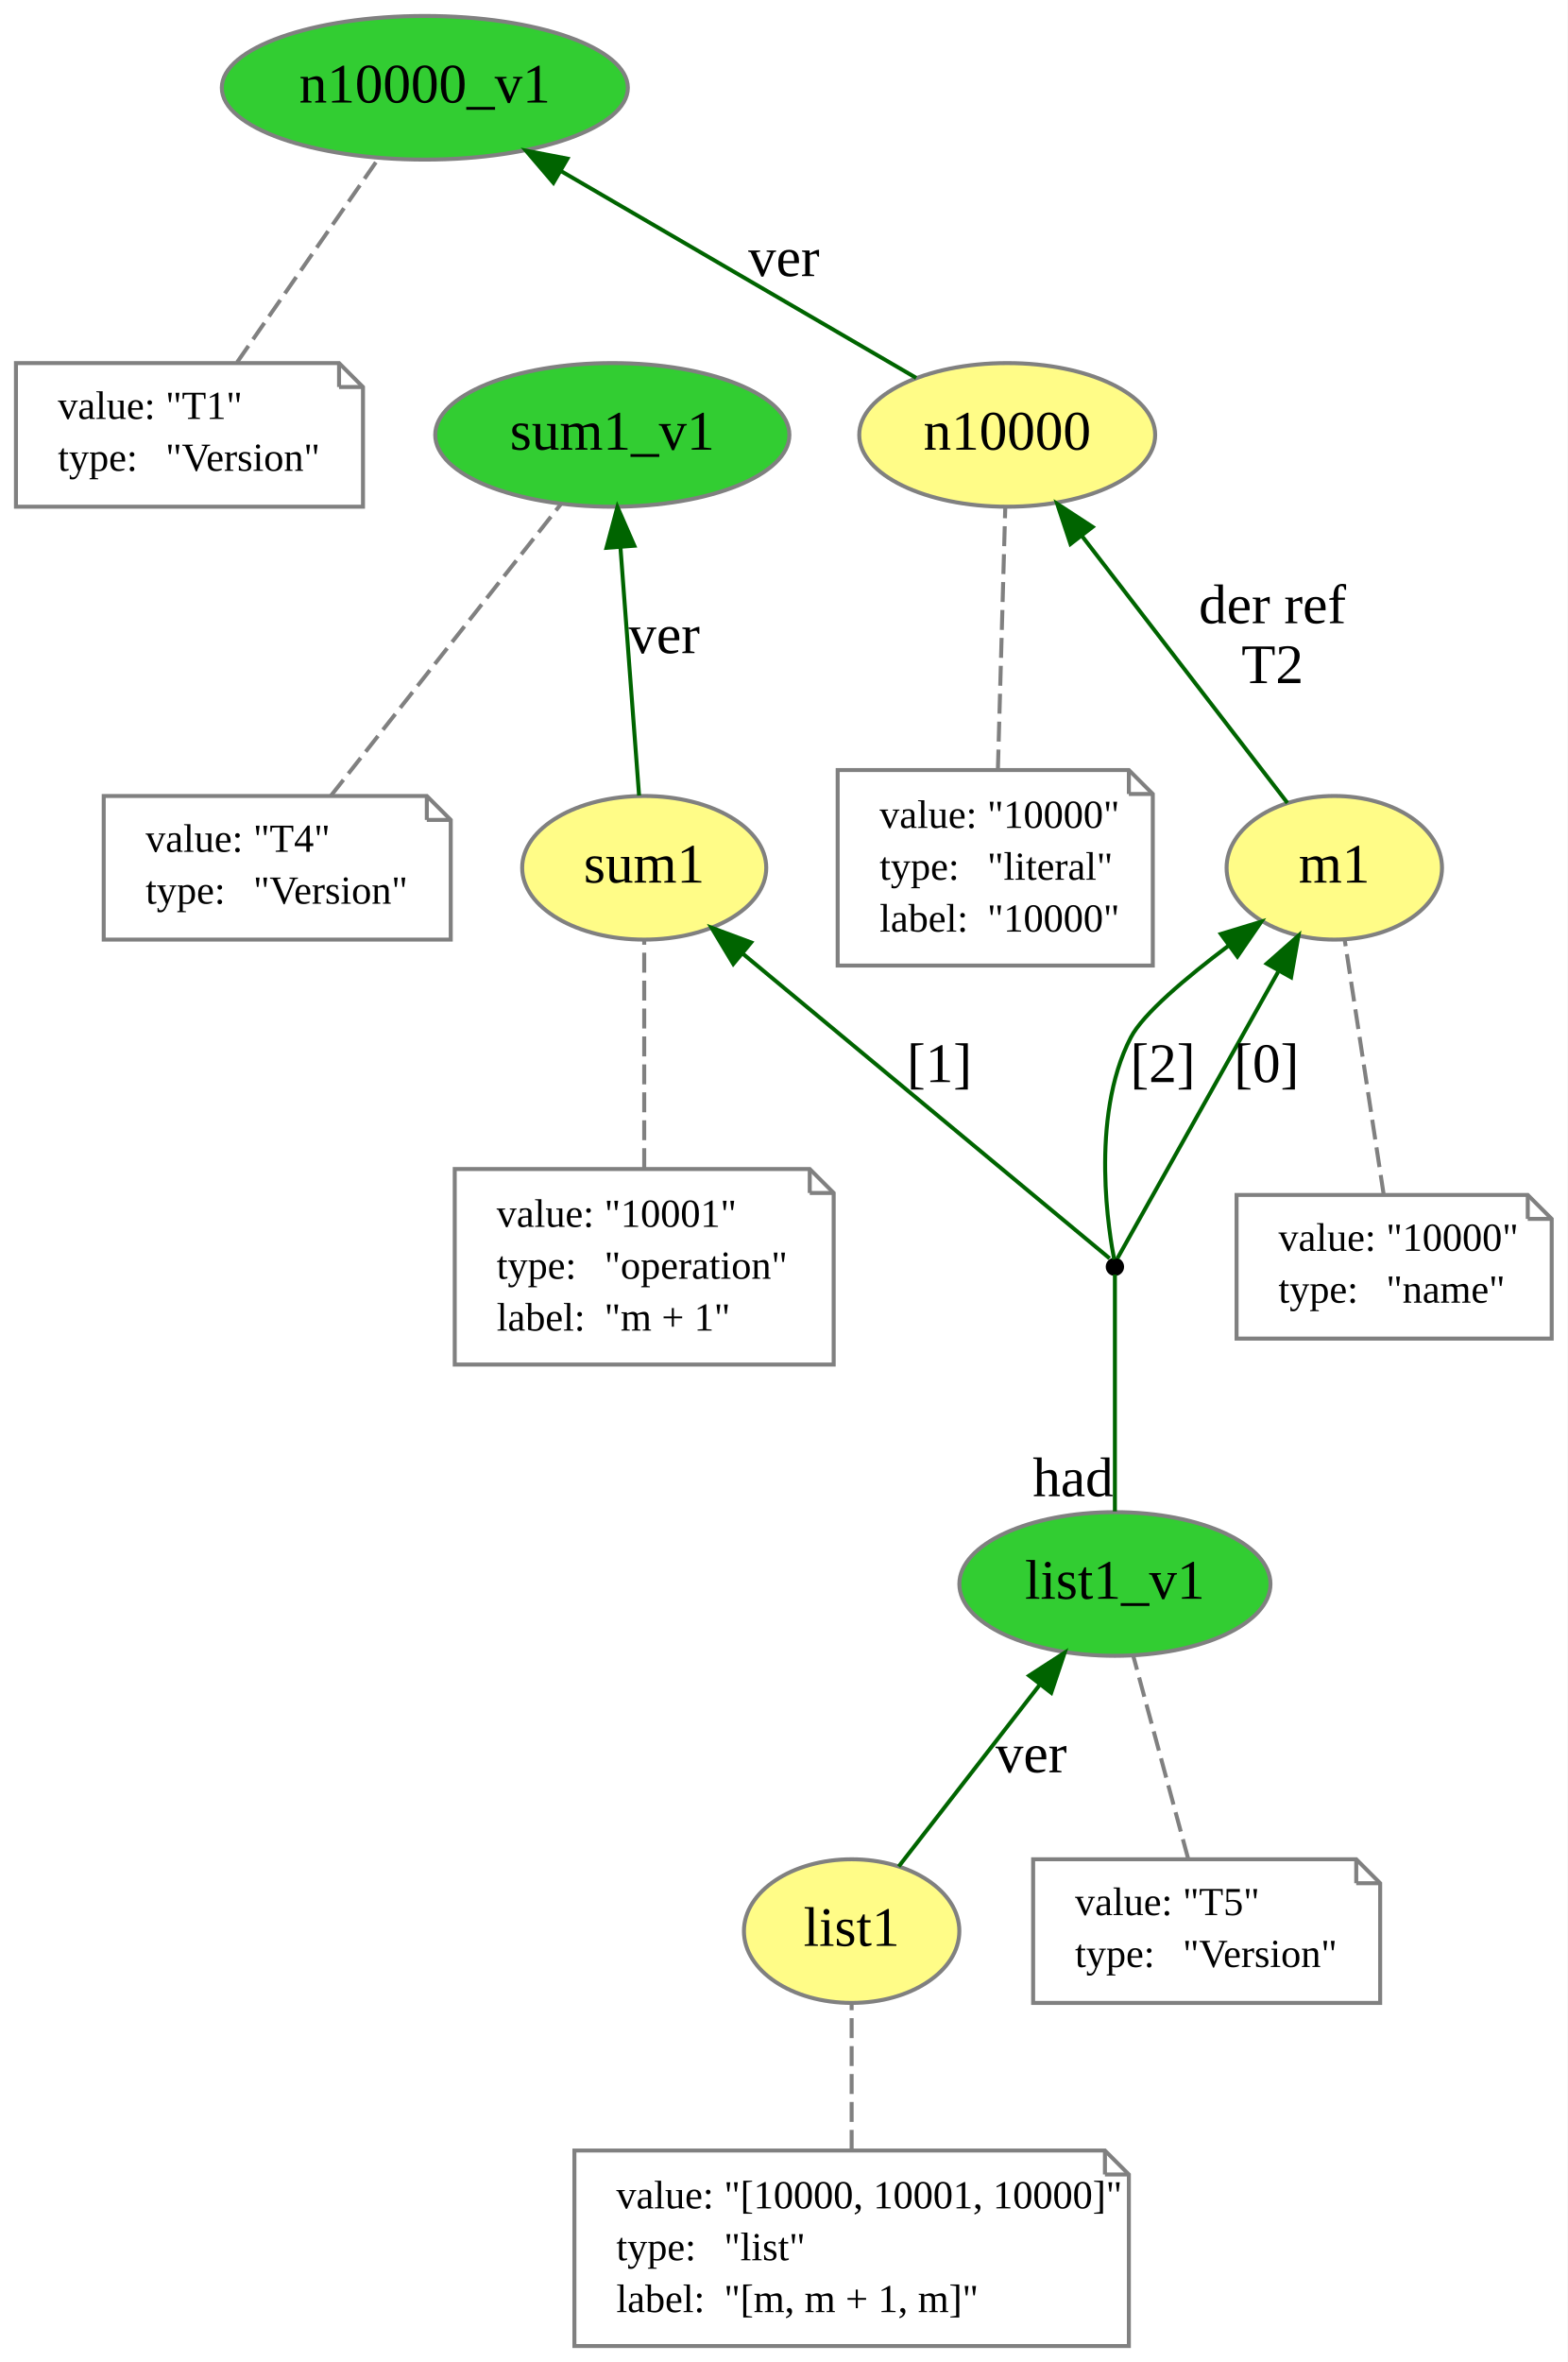
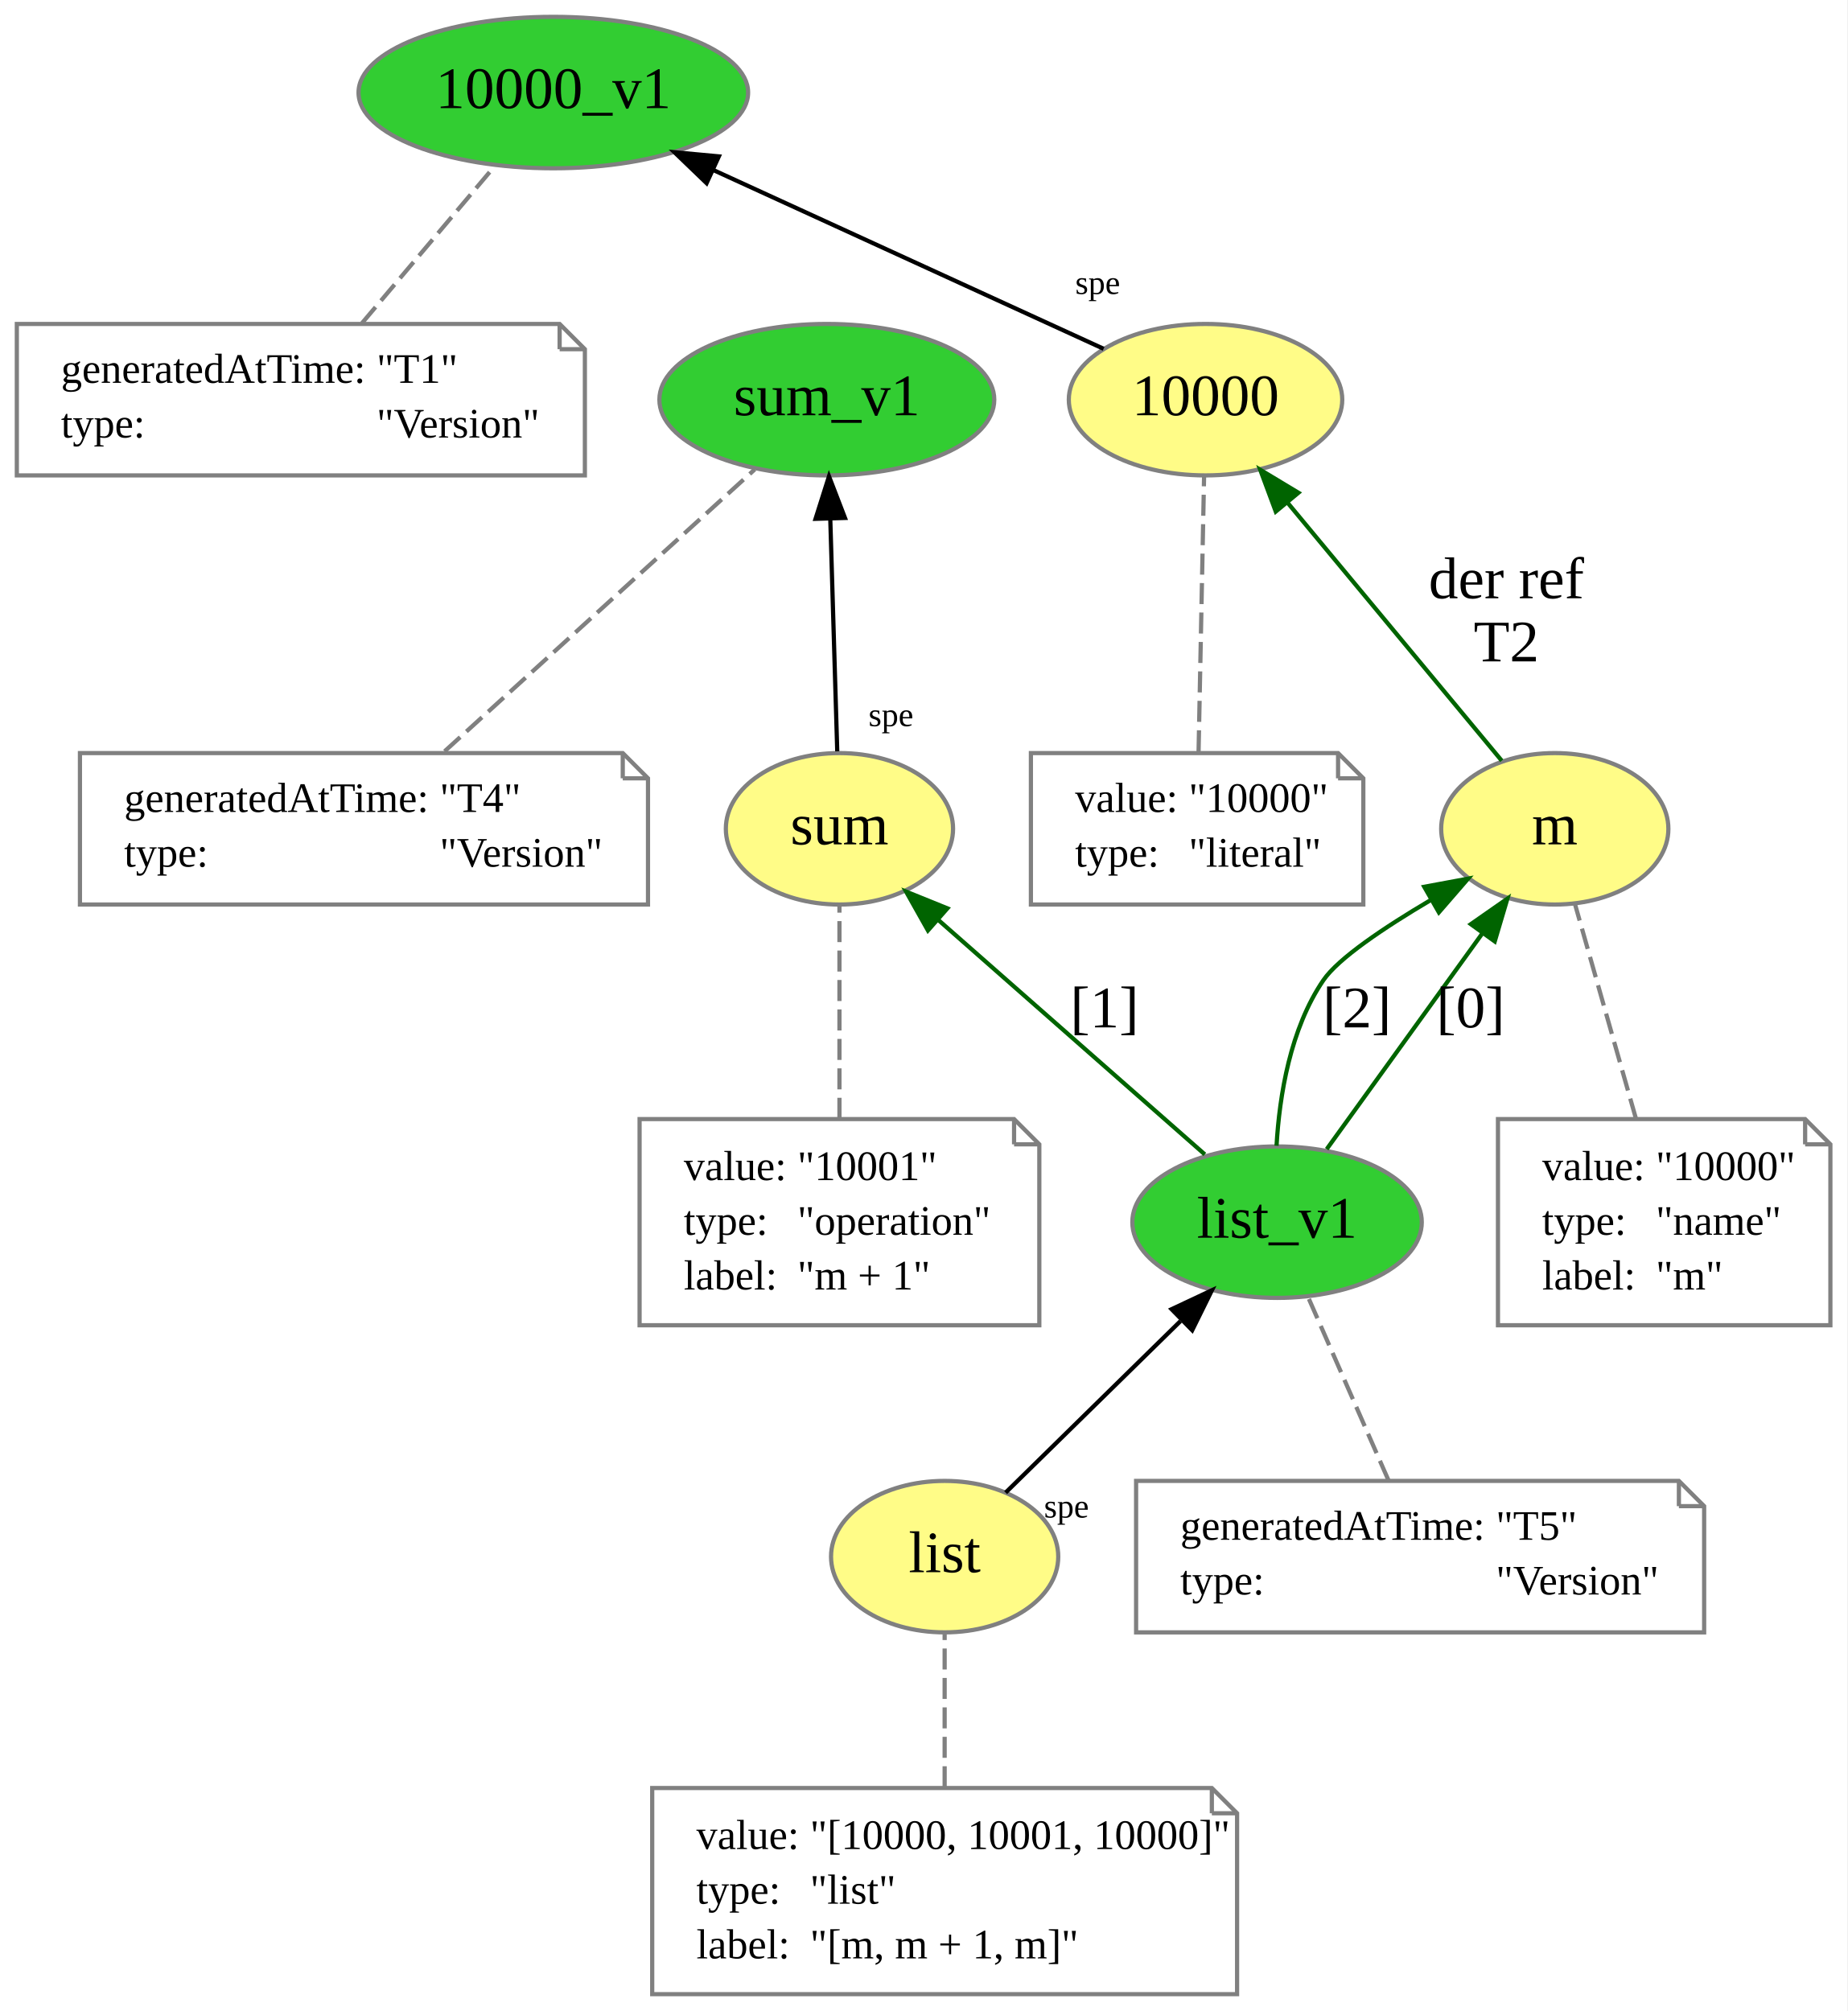
- <svg xmlns="http://www.w3.org/2000/svg" xmlns:xlink="http://www.w3.org/1999/xlink" width="393pt" height="592pt" viewBox="0.00 0.00 393.00 592.00">
-   <g id="graph0" class="graph" transform="scale(1 1) rotate(0) translate(4 588)">
-     <polygon fill="white" stroke="none" points="-4,4 -4,-588 389,-588 389,4 -4,4" />
+ <svg xmlns="http://www.w3.org/2000/svg" xmlns:xlink="http://www.w3.org/1999/xlink" width="439pt" height="478pt" viewBox="0.00 0.00 439.00 478.00">
+   <g id="graph0" class="graph" transform="scale(1 1) rotate(0) translate(4 474)">
+     <polygon fill="white" stroke="none" points="-4,4 -4,-474 435,-474 435,4 -4,4" />
    <g id="node1" class="node">
      <g id="a_node1">
-         <a xlink:href="http://example.org/n10000" xlink:title="n10000">
-           <ellipse fill="#fffc87" stroke="#808080" cx="248.5" cy="-479" rx="37.093" ry="18" />
-           <text text-anchor="middle" x="248.5" y="-475.3" font-family="Times New Roman,serif" font-size="14.00">n10000</text>
+         <a xlink:href="http://example.org/10000" xlink:title="10000">
+           <ellipse fill="#fffc87" stroke="#808080" cx="282.5" cy="-379" rx="32.494" ry="18" />
+           <text text-anchor="middle" x="282.5" y="-375.3" font-family="Times New Roman,serif" font-size="14.00">10000</text>
        </a>
      </g>
    </g>
    <g id="node3" class="node">
      <g id="a_node3">
-         <a xlink:href="http://example.org/n10000_v1" xlink:title="n10000_v1">
-           <ellipse fill="#32cd32" stroke="#808080" cx="102.5" cy="-566" rx="50.892" ry="18" />
-           <text text-anchor="middle" x="102.5" y="-562.3" font-family="Times New Roman,serif" font-size="14.00">n10000_v1</text>
+         <a xlink:href="http://example.org/10000_v1" xlink:title="10000_v1">
+           <ellipse fill="#32cd32" stroke="#808080" cx="127.5" cy="-452" rx="46.292" ry="18" />
+           <text text-anchor="middle" x="127.5" y="-448.3" font-family="Times New Roman,serif" font-size="14.00">10000_v1</text>
        </a>
      </g>
    </g>
    <g id="edge3" class="edge">
-       <path fill="none" stroke="darkgreen" d="M225.688,-493.281C201.837,-507.167 164.134,-529.117 136.717,-545.079" />
-       <polygon fill="darkgreen" stroke="darkgreen" points="134.729,-542.187 127.848,-550.243 138.251,-548.236 134.729,-542.187" />
-       <text text-anchor="middle" x="192.5" y="-518.8" font-family="Times New Roman,serif" font-size="14.00">ver</text>
+       <path fill="none" stroke="black" d="M258.281,-391.094C233.496,-402.447 194.62,-420.255 165.687,-433.508" />
+       <polygon fill="black" stroke="black" points="163.925,-430.465 156.291,-437.812 166.84,-436.829 163.925,-430.465" />
+       <text text-anchor="middle" x="256.872" y="-404.127" font-family="Times New Roman,serif" font-size="8.00">spe</text>
    </g>
    <g id="node2" class="node">
-       <polygon fill="none" stroke="gray" points="279,-395 206,-395 206,-346 285,-346 285,-389 279,-395" />
-       <polyline fill="none" stroke="gray" points="279,-395 279,-389 " />
-       <polyline fill="none" stroke="gray" points="285,-389 279,-389 " />
-       <text text-anchor="start" x="216.5" y="-380.5" font-family="Times New Roman,serif" font-size="10.00">value:</text>
-       <text text-anchor="start" x="243.5" y="-380.5" font-family="Times New Roman,serif" font-size="10.00">"10000"</text>
-       <text text-anchor="start" x="216.5" y="-367.5" font-family="Times New Roman,serif" font-size="10.00">type:</text>
-       <text text-anchor="start" x="243.5" y="-367.5" font-family="Times New Roman,serif" font-size="10.00">"literal"</text>
-       <text text-anchor="start" x="216.5" y="-354.5" font-family="Times New Roman,serif" font-size="10.00">label:</text>
-       <text text-anchor="start" x="243.5" y="-354.5" font-family="Times New Roman,serif" font-size="10.00">"10000"</text>
+       <polygon fill="none" stroke="gray" points="314,-295 241,-295 241,-259 320,-259 320,-289 314,-295" />
+       <polyline fill="none" stroke="gray" points="314,-295 314,-289 " />
+       <polyline fill="none" stroke="gray" points="320,-289 314,-289 " />
+       <text text-anchor="start" x="251.5" y="-281" font-family="Times New Roman,serif" font-size="10.00">value:</text>
+       <text text-anchor="start" x="278.5" y="-281" font-family="Times New Roman,serif" font-size="10.00">"10000"</text>
+       <text text-anchor="start" x="251.5" y="-268" font-family="Times New Roman,serif" font-size="10.00">type:</text>
+       <text text-anchor="start" x="278.5" y="-268" font-family="Times New Roman,serif" font-size="10.00">"literal"</text>
    </g>
    <g id="edge1" class="edge">
-       <path fill="none" stroke="gray" stroke-dasharray="5,2" d="M246.166,-395.136C246.725,-414.991 247.511,-442.9 248.013,-460.719" />
+       <path fill="none" stroke="gray" stroke-dasharray="5,2" d="M280.848,-295.419C281.215,-313.773 281.79,-342.502 282.156,-360.781" />
    </g>
    <g id="node4" class="node">
-       <polygon fill="none" stroke="gray" points="81,-497 0,-497 0,-461 87,-461 87,-491 81,-497" />
-       <polyline fill="none" stroke="gray" points="81,-497 81,-491 " />
-       <polyline fill="none" stroke="gray" points="87,-491 81,-491 " />
-       <text text-anchor="start" x="10.5" y="-483" font-family="Times New Roman,serif" font-size="10.00">value:</text>
-       <text text-anchor="start" x="37.5" y="-483" font-family="Times New Roman,serif" font-size="10.00">"T1"</text>
-       <text text-anchor="start" x="10.5" y="-470" font-family="Times New Roman,serif" font-size="10.00">type:</text>
-       <text text-anchor="start" x="37.5" y="-470" font-family="Times New Roman,serif" font-size="10.00">"Version"</text>
+       <polygon fill="none" stroke="gray" points="129,-397 0,-397 0,-361 135,-361 135,-391 129,-397" />
+       <polyline fill="none" stroke="gray" points="129,-397 129,-391 " />
+       <polyline fill="none" stroke="gray" points="135,-391 129,-391 " />
+       <text text-anchor="start" x="10.5" y="-383" font-family="Times New Roman,serif" font-size="10.00">generatedAtTime:</text>
+       <text text-anchor="start" x="85.5" y="-383" font-family="Times New Roman,serif" font-size="10.00">"T1"</text>
+       <text text-anchor="start" x="10.5" y="-370" font-family="Times New Roman,serif" font-size="10.00">type:</text>
+       <text text-anchor="start" x="85.5" y="-370" font-family="Times New Roman,serif" font-size="10.00">"Version"</text>
    </g>
    <g id="edge2" class="edge">
-       <path fill="none" stroke="gray" stroke-dasharray="5,2" d="M55.44,-497.201C65.811,-512.142 80.734,-533.642 90.98,-548.403" />
+       <path fill="none" stroke="gray" stroke-dasharray="5,2" d="M82.024,-397.187C91.597,-408.514 104.063,-423.267 113.523,-434.46" />
    </g>
    <g id="node5" class="node">
      <g id="a_node5">
-         <a xlink:href="http://example.org/m1" xlink:title="m1">
-           <ellipse fill="#fffc87" stroke="#808080" cx="330.5" cy="-370.5" rx="27" ry="18" />
-           <text text-anchor="middle" x="330.5" y="-366.8" font-family="Times New Roman,serif" font-size="14.00">m1</text>
+         <a xlink:href="http://example.org/m" xlink:title="m">
+           <ellipse fill="#fffc87" stroke="#808080" cx="365.5" cy="-277" rx="27" ry="18" />
+           <text text-anchor="middle" x="365.5" y="-273.3" font-family="Times New Roman,serif" font-size="14.00">m</text>
        </a>
      </g>
    </g>
    <g id="edge5" class="edge">
-       <path fill="none" stroke="darkgreen" d="M318.751,-386.759C305.284,-404.25 283.032,-433.151 267.181,-453.738" />
-       <polygon fill="darkgreen" stroke="darkgreen" points="264.361,-451.663 261.034,-461.722 269.907,-455.933 264.361,-451.663" />
-       <text text-anchor="middle" x="315" y="-431.8" font-family="Times New Roman,serif" font-size="14.00">der ref</text>
-       <text text-anchor="middle" x="315" y="-416.8" font-family="Times New Roman,serif" font-size="14.00">T2</text>
+       <path fill="none" stroke="darkgreen" d="M352.894,-293.188C339.384,-309.465 317.763,-335.515 302.044,-354.453" />
+       <polygon fill="darkgreen" stroke="darkgreen" points="299.192,-352.409 295.499,-362.339 304.579,-356.879 299.192,-352.409" />
+       <text text-anchor="middle" x="354" y="-331.8" font-family="Times New Roman,serif" font-size="14.00">der ref</text>
+       <text text-anchor="middle" x="354" y="-316.8" font-family="Times New Roman,serif" font-size="14.00">T2</text>
    </g>
    <g id="node6" class="node">
-       <polygon fill="none" stroke="gray" points="379,-288.5 306,-288.5 306,-252.5 385,-252.5 385,-282.5 379,-288.5" />
-       <polyline fill="none" stroke="gray" points="379,-288.5 379,-282.5 " />
-       <polyline fill="none" stroke="gray" points="385,-282.5 379,-282.5 " />
-       <text text-anchor="start" x="316.5" y="-274.5" font-family="Times New Roman,serif" font-size="10.00">value:</text>
-       <text text-anchor="start" x="343.5" y="-274.5" font-family="Times New Roman,serif" font-size="10.00">"10000"</text>
-       <text text-anchor="start" x="316.5" y="-261.5" font-family="Times New Roman,serif" font-size="10.00">type:</text>
-       <text text-anchor="start" x="343.5" y="-261.5" font-family="Times New Roman,serif" font-size="10.00">"name"</text>
+       <polygon fill="none" stroke="gray" points="425,-208 352,-208 352,-159 431,-159 431,-202 425,-208" />
+       <polyline fill="none" stroke="gray" points="425,-208 425,-202 " />
+       <polyline fill="none" stroke="gray" points="431,-202 425,-202 " />
+       <text text-anchor="start" x="362.5" y="-193.5" font-family="Times New Roman,serif" font-size="10.00">value:</text>
+       <text text-anchor="start" x="389.5" y="-193.5" font-family="Times New Roman,serif" font-size="10.00">"10000"</text>
+       <text text-anchor="start" x="362.5" y="-180.5" font-family="Times New Roman,serif" font-size="10.00">type:</text>
+       <text text-anchor="start" x="389.5" y="-180.5" font-family="Times New Roman,serif" font-size="10.00">"name"</text>
+       <text text-anchor="start" x="362.5" y="-167.5" font-family="Times New Roman,serif" font-size="10.00">label:</text>
+       <text text-anchor="start" x="389.5" y="-167.5" font-family="Times New Roman,serif" font-size="10.00">"m"</text>
    </g>
    <g id="edge4" class="edge">
-       <path fill="none" stroke="gray" stroke-dasharray="5,2" d="M342.887,-288.57C340.151,-306.448 335.877,-334.369 333.133,-352.297" />
+       <path fill="none" stroke="gray" stroke-dasharray="5,2" d="M384.804,-208.064C380.26,-224.055 374.361,-244.817 370.285,-259.159" />
    </g>
    <g id="node7" class="node">
      <g id="a_node7">
-         <a xlink:href="http://example.org/sum1" xlink:title="sum1">
-           <ellipse fill="#fffc87" stroke="#808080" cx="157.5" cy="-370.5" rx="30.595" ry="18" />
-           <text text-anchor="middle" x="157.5" y="-366.8" font-family="Times New Roman,serif" font-size="14.00">sum1</text>
+         <a xlink:href="http://example.org/sum" xlink:title="sum">
+           <ellipse fill="#fffc87" stroke="#808080" cx="195.5" cy="-277" rx="27" ry="18" />
+           <text text-anchor="middle" x="195.5" y="-273.3" font-family="Times New Roman,serif" font-size="14.00">sum</text>
        </a>
      </g>
    </g>
    <g id="node9" class="node">
      <g id="a_node9">
-         <a xlink:href="http://example.org/sum1_v1" xlink:title="sum1_v1">
-           <ellipse fill="#32cd32" stroke="#808080" cx="149.5" cy="-479" rx="44.393" ry="18" />
-           <text text-anchor="middle" x="149.5" y="-475.3" font-family="Times New Roman,serif" font-size="14.00">sum1_v1</text>
+         <a xlink:href="http://example.org/sum_v1" xlink:title="sum_v1">
+           <ellipse fill="#32cd32" stroke="#808080" cx="192.5" cy="-379" rx="39.794" ry="18" />
+           <text text-anchor="middle" x="192.5" y="-375.3" font-family="Times New Roman,serif" font-size="14.00">sum_v1</text>
        </a>
      </g>
    </g>
    <g id="edge8" class="edge">
-       <path fill="none" stroke="darkgreen" d="M156.215,-388.611C154.955,-405.38 153.015,-431.201 151.544,-450.788" />
-       <polygon fill="darkgreen" stroke="darkgreen" points="148.041,-450.697 150.782,-460.931 155.021,-451.222 148.041,-450.697" />
-       <text text-anchor="middle" x="162.5" y="-424.3" font-family="Times New Roman,serif" font-size="14.00">ver</text>
+       <path fill="none" stroke="black" d="M194.977,-295.419C194.521,-310.618 193.852,-332.933 193.324,-350.536" />
+       <polygon fill="black" stroke="black" points="189.818,-350.68 193.017,-360.781 196.815,-350.89 189.818,-350.68" />
+       <text text-anchor="middle" x="207.737" y="-301.405" font-family="Times New Roman,serif" font-size="8.00">spe</text>
    </g>
    <g id="node8" class="node">
-       <polygon fill="none" stroke="gray" points="199,-295 110,-295 110,-246 205,-246 205,-289 199,-295" />
-       <polyline fill="none" stroke="gray" points="199,-295 199,-289 " />
-       <polyline fill="none" stroke="gray" points="205,-289 199,-289 " />
-       <text text-anchor="start" x="120.5" y="-280.5" font-family="Times New Roman,serif" font-size="10.00">value:</text>
-       <text text-anchor="start" x="147.5" y="-280.5" font-family="Times New Roman,serif" font-size="10.00">"10001"</text>
-       <text text-anchor="start" x="120.5" y="-267.5" font-family="Times New Roman,serif" font-size="10.00">type:</text>
-       <text text-anchor="start" x="147.5" y="-267.5" font-family="Times New Roman,serif" font-size="10.00">"operation"</text>
-       <text text-anchor="start" x="120.5" y="-254.5" font-family="Times New Roman,serif" font-size="10.00">label:</text>
-       <text text-anchor="start" x="147.5" y="-254.5" font-family="Times New Roman,serif" font-size="10.00">"m + 1"</text>
+       <polygon fill="none" stroke="gray" points="237,-208 148,-208 148,-159 243,-159 243,-202 237,-208" />
+       <polyline fill="none" stroke="gray" points="237,-208 237,-202 " />
+       <polyline fill="none" stroke="gray" points="243,-202 237,-202 " />
+       <text text-anchor="start" x="158.5" y="-193.5" font-family="Times New Roman,serif" font-size="10.00">value:</text>
+       <text text-anchor="start" x="185.5" y="-193.5" font-family="Times New Roman,serif" font-size="10.00">"10001"</text>
+       <text text-anchor="start" x="158.5" y="-180.5" font-family="Times New Roman,serif" font-size="10.00">type:</text>
+       <text text-anchor="start" x="185.5" y="-180.5" font-family="Times New Roman,serif" font-size="10.00">"operation"</text>
+       <text text-anchor="start" x="158.5" y="-167.5" font-family="Times New Roman,serif" font-size="10.00">label:</text>
+       <text text-anchor="start" x="185.5" y="-167.5" font-family="Times New Roman,serif" font-size="10.00">"m + 1"</text>
    </g>
    <g id="edge6" class="edge">
-       <path fill="none" stroke="gray" stroke-dasharray="5,2" d="M157.5,-295.223C157.5,-312.897 157.5,-336.613 157.5,-352.444" />
+       <path fill="none" stroke="gray" stroke-dasharray="5,2" d="M195.5,-208.064C195.5,-223.949 195.5,-244.543 195.5,-258.873" />
    </g>
    <g id="node10" class="node">
-       <polygon fill="none" stroke="gray" points="103,-388.5 22,-388.5 22,-352.5 109,-352.5 109,-382.5 103,-388.5" />
-       <polyline fill="none" stroke="gray" points="103,-388.5 103,-382.5 " />
-       <polyline fill="none" stroke="gray" points="109,-382.5 103,-382.5 " />
-       <text text-anchor="start" x="32.5" y="-374.5" font-family="Times New Roman,serif" font-size="10.00">value:</text>
-       <text text-anchor="start" x="59.5" y="-374.5" font-family="Times New Roman,serif" font-size="10.00">"T4"</text>
-       <text text-anchor="start" x="32.5" y="-361.5" font-family="Times New Roman,serif" font-size="10.00">type:</text>
-       <text text-anchor="start" x="59.5" y="-361.5" font-family="Times New Roman,serif" font-size="10.00">"Version"</text>
+       <polygon fill="none" stroke="gray" points="144,-295 15,-295 15,-259 150,-259 150,-289 144,-295" />
+       <polyline fill="none" stroke="gray" points="144,-295 144,-289 " />
+       <polyline fill="none" stroke="gray" points="150,-289 144,-289 " />
+       <text text-anchor="start" x="25.5" y="-281" font-family="Times New Roman,serif" font-size="10.00">generatedAtTime:</text>
+       <text text-anchor="start" x="100.5" y="-281" font-family="Times New Roman,serif" font-size="10.00">"T4"</text>
+       <text text-anchor="start" x="25.5" y="-268" font-family="Times New Roman,serif" font-size="10.00">type:</text>
+       <text text-anchor="start" x="100.5" y="-268" font-family="Times New Roman,serif" font-size="10.00">"Version"</text>
    </g>
    <g id="edge7" class="edge">
-       <path fill="none" stroke="gray" stroke-dasharray="5,2" d="M78.996,-388.611C94.857,-408.72 120.986,-441.849 136.589,-461.631" />
+       <path fill="none" stroke="gray" stroke-dasharray="5,2" d="M101.661,-295.419C122.466,-314.333 155.39,-344.264 175.365,-362.423" />
    </g>
    <g id="node11" class="node">
      <g id="a_node11">
-         <a xlink:href="http://example.org/list1" xlink:title="list1">
-           <ellipse fill="#fffc87" stroke="#808080" cx="209.5" cy="-104" rx="27" ry="18" />
-           <text text-anchor="middle" x="209.5" y="-100.3" font-family="Times New Roman,serif" font-size="14.00">list1</text>
+         <a xlink:href="http://example.org/list" xlink:title="list">
+           <ellipse fill="#fffc87" stroke="#808080" cx="220.5" cy="-104" rx="27" ry="18" />
+           <text text-anchor="middle" x="220.5" y="-100.3" font-family="Times New Roman,serif" font-size="14.00">list</text>
        </a>
      </g>
    </g>
    <g id="node13" class="node">
      <g id="a_node13">
-         <a xlink:href="http://example.org/list1_v1" xlink:title="list1_v1">
-           <ellipse fill="#32cd32" stroke="#808080" cx="275.5" cy="-191" rx="38.993" ry="18" />
-           <text text-anchor="middle" x="275.5" y="-187.3" font-family="Times New Roman,serif" font-size="14.00">list1_v1</text>
+         <a xlink:href="http://example.org/list_v1" xlink:title="list_v1">
+           <ellipse fill="#32cd32" stroke="#808080" cx="299.5" cy="-183.5" rx="34.394" ry="18" />
+           <text text-anchor="middle" x="299.5" y="-179.8" font-family="Times New Roman,serif" font-size="14.00">list_v1</text>
        </a>
      </g>
    </g>
    <g id="edge11" class="edge">
-       <path fill="none" stroke="darkgreen" d="M221.299,-120.196C231.094,-132.81 245.209,-150.989 256.58,-165.633" />
-       <polygon fill="darkgreen" stroke="darkgreen" points="254.006,-168.026 262.904,-173.778 259.535,-163.733 254.006,-168.026" />
-       <text text-anchor="middle" x="254.5" y="-143.8" font-family="Times New Roman,serif" font-size="14.00">ver</text>
+       <path fill="none" stroke="black" d="M234.99,-119.215C246.608,-130.612 263.129,-146.819 276.543,-159.979" />
+       <polygon fill="black" stroke="black" points="274.432,-162.811 284.022,-167.316 279.334,-157.814 274.432,-162.811" />
+       <text text-anchor="middle" x="249.441" y="-113.294" font-family="Times New Roman,serif" font-size="8.00">spe</text>
    </g>
    <g id="node12" class="node">
-       <polygon fill="none" stroke="gray" points="273,-49 140,-49 140,-0 279,-0 279,-43 273,-49" />
-       <polyline fill="none" stroke="gray" points="273,-49 273,-43 " />
-       <polyline fill="none" stroke="gray" points="279,-43 273,-43 " />
-       <text text-anchor="start" x="150.5" y="-34.5" font-family="Times New Roman,serif" font-size="10.00">value:</text>
-       <text text-anchor="start" x="177.5" y="-34.5" font-family="Times New Roman,serif" font-size="10.00">"[10000, 10001, 10000]"</text>
-       <text text-anchor="start" x="150.5" y="-21.5" font-family="Times New Roman,serif" font-size="10.00">type:</text>
-       <text text-anchor="start" x="177.5" y="-21.5" font-family="Times New Roman,serif" font-size="10.00">"list"</text>
-       <text text-anchor="start" x="150.5" y="-8.5" font-family="Times New Roman,serif" font-size="10.00">label:</text>
-       <text text-anchor="start" x="177.5" y="-8.5" font-family="Times New Roman,serif" font-size="10.00">"[m, m + 1, m]"</text>
+       <polygon fill="none" stroke="gray" points="284,-49 151,-49 151,-0 290,-0 290,-43 284,-49" />
+       <polyline fill="none" stroke="gray" points="284,-49 284,-43 " />
+       <polyline fill="none" stroke="gray" points="290,-43 284,-43 " />
+       <text text-anchor="start" x="161.5" y="-34.5" font-family="Times New Roman,serif" font-size="10.00">value:</text>
+       <text text-anchor="start" x="188.5" y="-34.5" font-family="Times New Roman,serif" font-size="10.00">"[10000, 10001, 10000]"</text>
+       <text text-anchor="start" x="161.5" y="-21.5" font-family="Times New Roman,serif" font-size="10.00">type:</text>
+       <text text-anchor="start" x="188.5" y="-21.5" font-family="Times New Roman,serif" font-size="10.00">"list"</text>
+       <text text-anchor="start" x="161.5" y="-8.5" font-family="Times New Roman,serif" font-size="10.00">label:</text>
+       <text text-anchor="start" x="188.5" y="-8.5" font-family="Times New Roman,serif" font-size="10.00">"[m, m + 1, m]"</text>
    </g>
    <g id="edge9" class="edge">
-       <path fill="none" stroke="gray" stroke-dasharray="5,2" d="M209.5,-49.174C209.5,-60.925 209.5,-74.869 209.5,-85.62" />
-     </g>
-     <g id="node15" class="node">
-       <ellipse fill="black" stroke="black" cx="275.5" cy="-270.5" rx="1.8" ry="1.8" />
+       <path fill="none" stroke="gray" stroke-dasharray="5,2" d="M220.5,-49.174C220.5,-60.925 220.5,-74.869 220.5,-85.62" />
    </g>
    <g id="edge12" class="edge">
-       <path fill="none" stroke="darkgreen" d="M275.5,-209.2C275.5,-229.891 275.5,-262.603 275.5,-268.555" />
-       <text text-anchor="middle" x="265" y="-213" font-family="Times New Roman,serif" font-size="14.00">had</text>
+       <path fill="none" stroke="darkgreen" d="M311.299,-200.858C321.561,-215.084 336.565,-235.885 348.186,-251.997" />
+       <polygon fill="darkgreen" stroke="darkgreen" points="345.555,-254.331 354.243,-260.394 351.232,-250.236 345.555,-254.331" />
+       <text text-anchor="middle" x="345.5" y="-229.8" font-family="Times New Roman,serif" font-size="14.00">[0]</text>
+     </g>
+     <g id="edge14" class="edge">
+       <path fill="none" stroke="darkgreen" d="M299.376,-201.668C300.07,-213.625 302.621,-229.439 310.5,-241 314.046,-246.203 324.898,-253.494 336.036,-260.076" />
+       <polygon fill="darkgreen" stroke="darkgreen" points="334.478,-263.217 344.895,-265.149 337.956,-257.142 334.478,-263.217" />
+       <text text-anchor="middle" x="318.5" y="-229.8" font-family="Times New Roman,serif" font-size="14.00">[2]</text>
+     </g>
+     <g id="edge13" class="edge">
+       <path fill="none" stroke="darkgreen" d="M282.327,-199.609C265.062,-214.799 238.318,-238.328 219.073,-255.26" />
+       <polygon fill="darkgreen" stroke="darkgreen" points="216.53,-252.836 211.334,-262.069 221.154,-258.091 216.53,-252.836" />
+       <text text-anchor="middle" x="258.5" y="-229.8" font-family="Times New Roman,serif" font-size="14.00">[1]</text>
    </g>
    <g id="node14" class="node">
-       <polygon fill="none" stroke="gray" points="336,-122 255,-122 255,-86 342,-86 342,-116 336,-122" />
-       <polyline fill="none" stroke="gray" points="336,-122 336,-116 " />
-       <polyline fill="none" stroke="gray" points="342,-116 336,-116 " />
-       <text text-anchor="start" x="265.5" y="-108" font-family="Times New Roman,serif" font-size="10.00">value:</text>
-       <text text-anchor="start" x="292.5" y="-108" font-family="Times New Roman,serif" font-size="10.00">"T5"</text>
-       <text text-anchor="start" x="265.5" y="-95" font-family="Times New Roman,serif" font-size="10.00">type:</text>
-       <text text-anchor="start" x="292.5" y="-95" font-family="Times New Roman,serif" font-size="10.00">"Version"</text>
+       <polygon fill="none" stroke="gray" points="395,-122 266,-122 266,-86 401,-86 401,-116 395,-122" />
+       <polyline fill="none" stroke="gray" points="395,-122 395,-116 " />
+       <polyline fill="none" stroke="gray" points="401,-116 395,-116 " />
+       <text text-anchor="start" x="276.5" y="-108" font-family="Times New Roman,serif" font-size="10.00">generatedAtTime:</text>
+       <text text-anchor="start" x="351.5" y="-108" font-family="Times New Roman,serif" font-size="10.00">"T5"</text>
+       <text text-anchor="start" x="276.5" y="-95" font-family="Times New Roman,serif" font-size="10.00">type:</text>
+       <text text-anchor="start" x="351.5" y="-95" font-family="Times New Roman,serif" font-size="10.00">"Version"</text>
    </g>
    <g id="edge10" class="edge">
-       <path fill="none" stroke="gray" stroke-dasharray="5,2" d="M293.846,-122.201C289.829,-137.045 284.061,-158.363 280.069,-173.115" />
-     </g>
-     <g id="edge13" class="edge">
-       <path fill="none" stroke="darkgreen" d="M276.118,-272.601C280.028,-279.568 301.649,-318.093 316.423,-344.417" />
-       <polygon fill="darkgreen" stroke="darkgreen" points="313.564,-346.474 321.51,-353.482 319.668,-343.048 313.564,-346.474" />
-       <text text-anchor="middle" x="313.5" y="-316.8" font-family="Times New Roman,serif" font-size="14.00">[0]</text>
-     </g>
-     <g id="edge15" class="edge">
-       <path fill="none" stroke="darkgreen" d="M275.322,-272.363C274.243,-277.801 268.981,-307.756 279.5,-328 282.541,-333.852 293.226,-342.876 304.036,-351.016" />
-       <polygon fill="darkgreen" stroke="darkgreen" points="302.068,-353.913 312.202,-357.001 306.206,-348.267 302.068,-353.913" />
-       <text text-anchor="middle" x="287.5" y="-316.8" font-family="Times New Roman,serif" font-size="14.00">[2]</text>
-     </g>
-     <g id="edge14" class="edge">
-       <path fill="none" stroke="darkgreen" d="M274.175,-272.601C265.296,-279.975 213.85,-322.701 182.309,-348.896" />
-       <polygon fill="darkgreen" stroke="darkgreen" points="179.832,-346.403 174.375,-355.485 184.304,-351.789 179.832,-346.403" />
-       <text text-anchor="middle" x="231.5" y="-316.8" font-family="Times New Roman,serif" font-size="14.00">[1]</text>
+       <path fill="none" stroke="gray" stroke-dasharray="5,2" d="M325.954,-122.2C320.242,-135.221 312.441,-153.003 306.791,-165.88" />
    </g>
  </g>
</svg>
